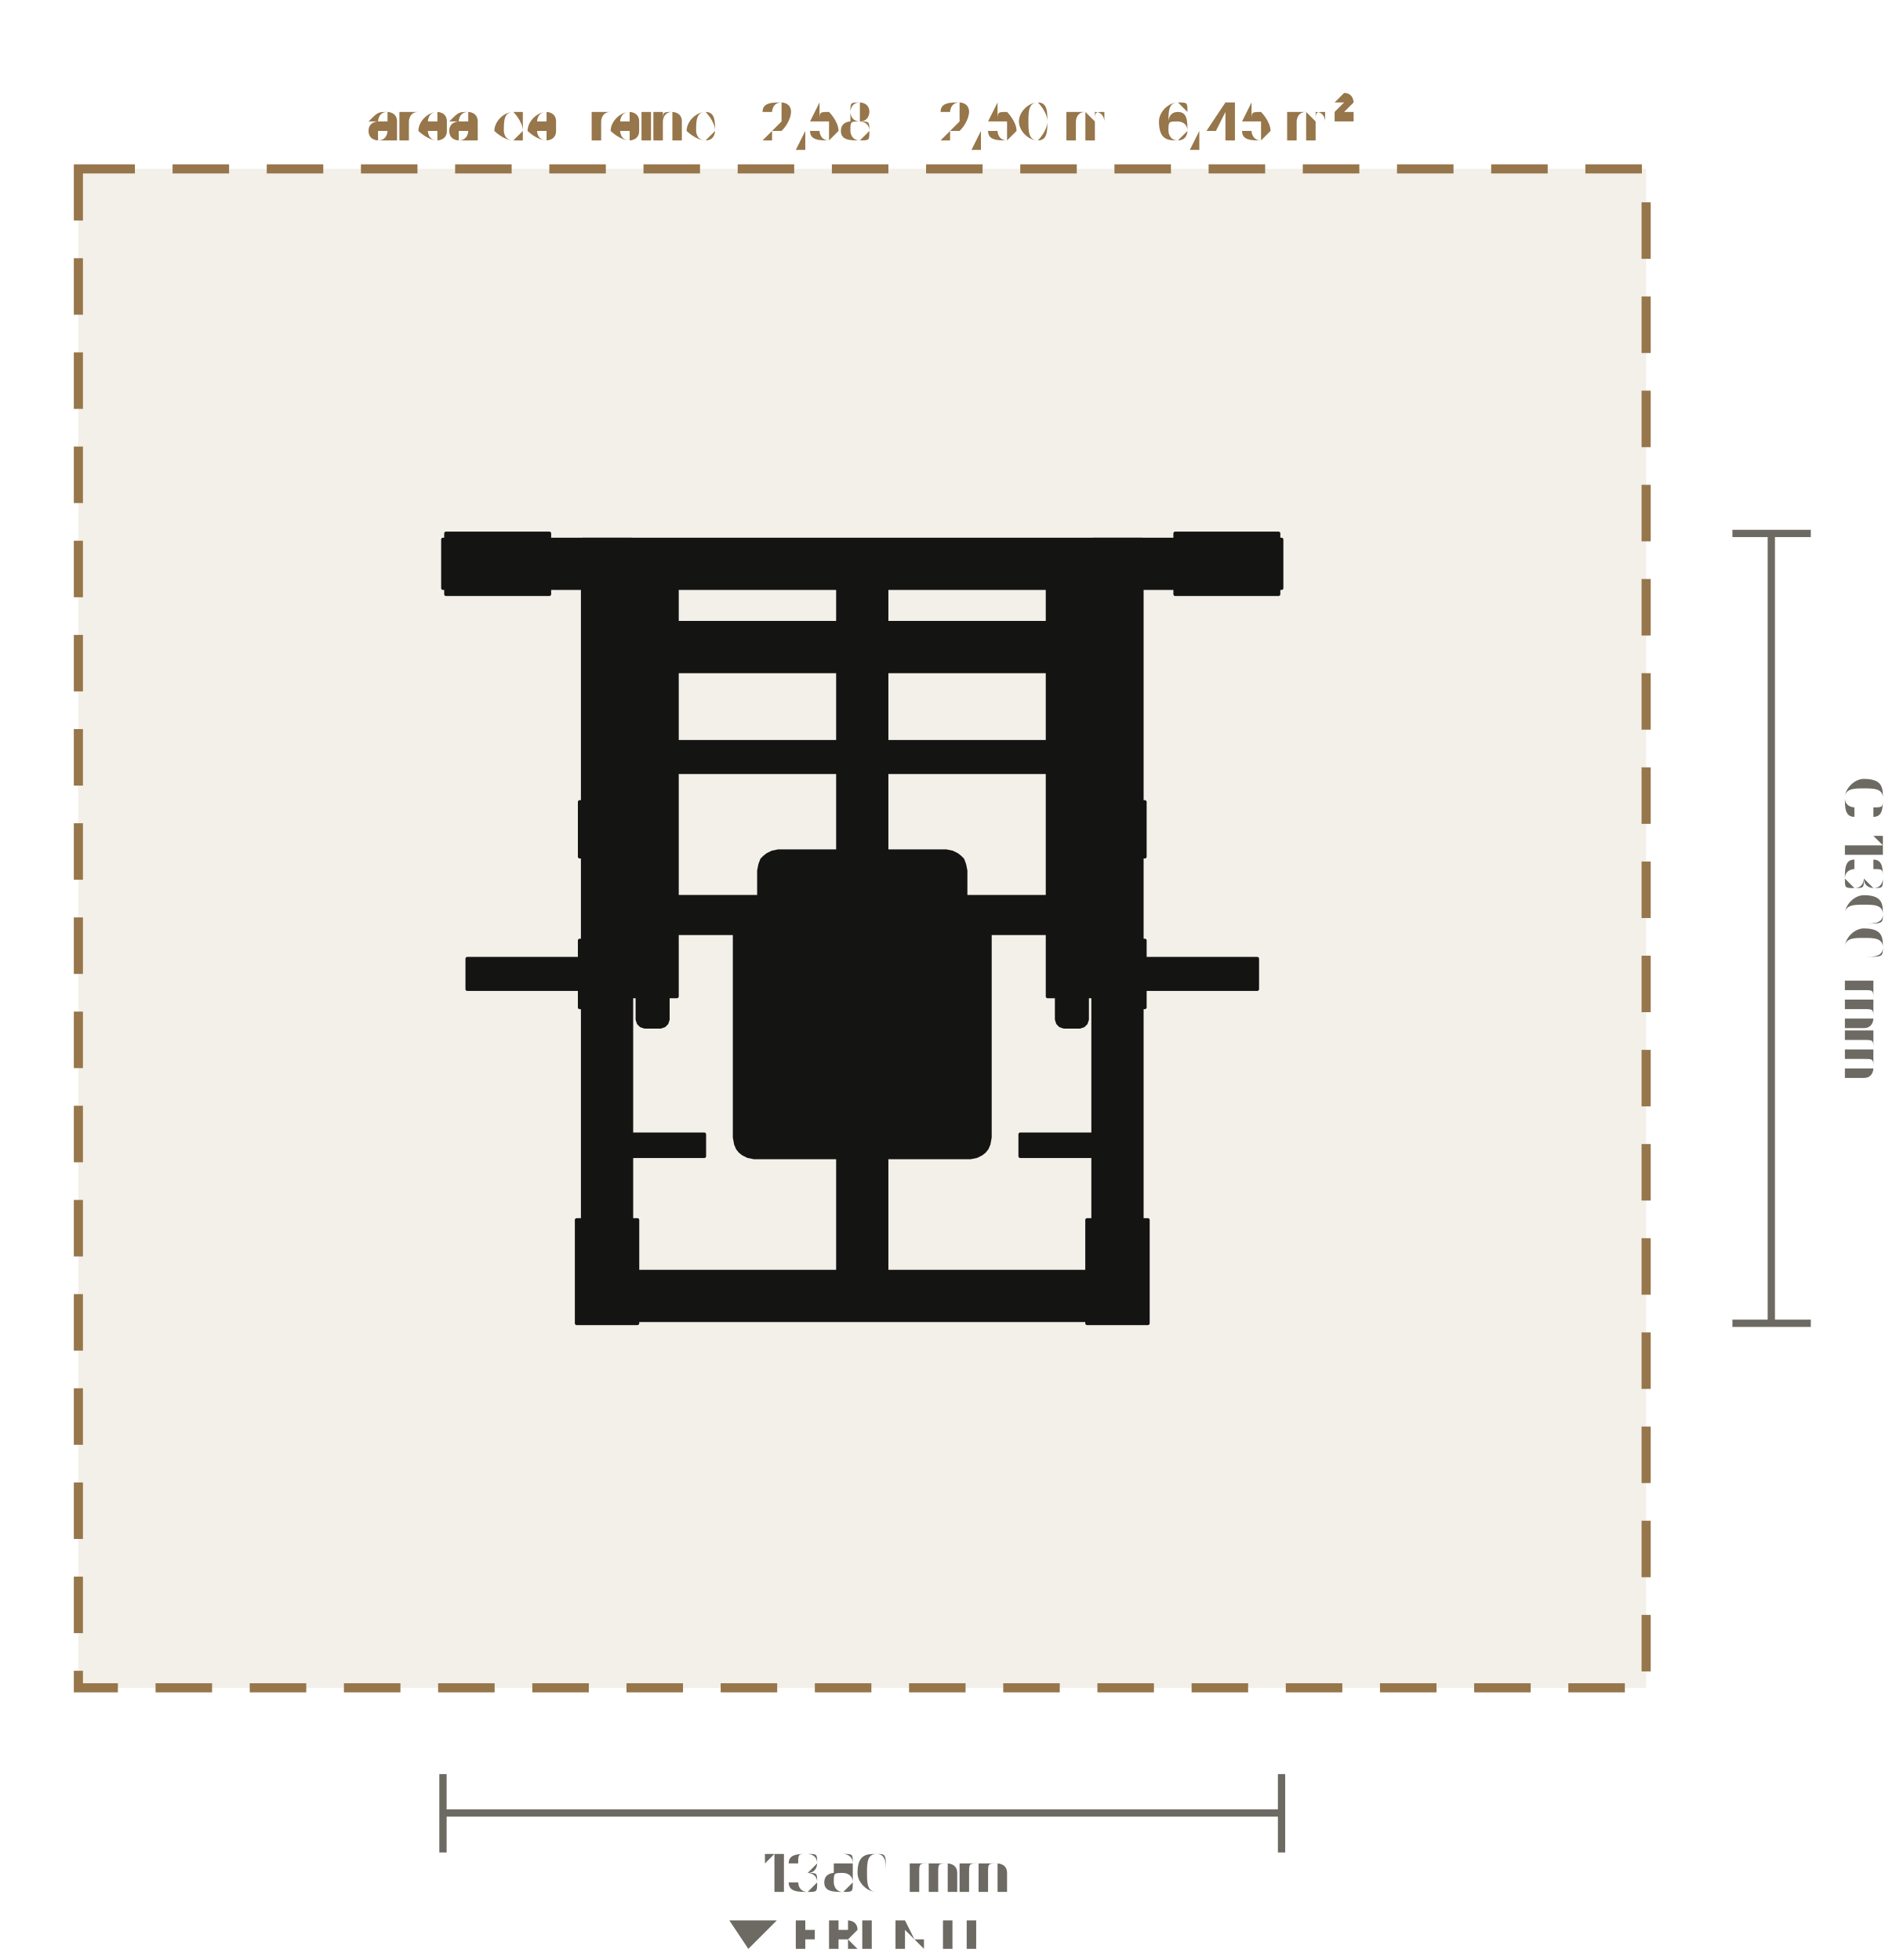
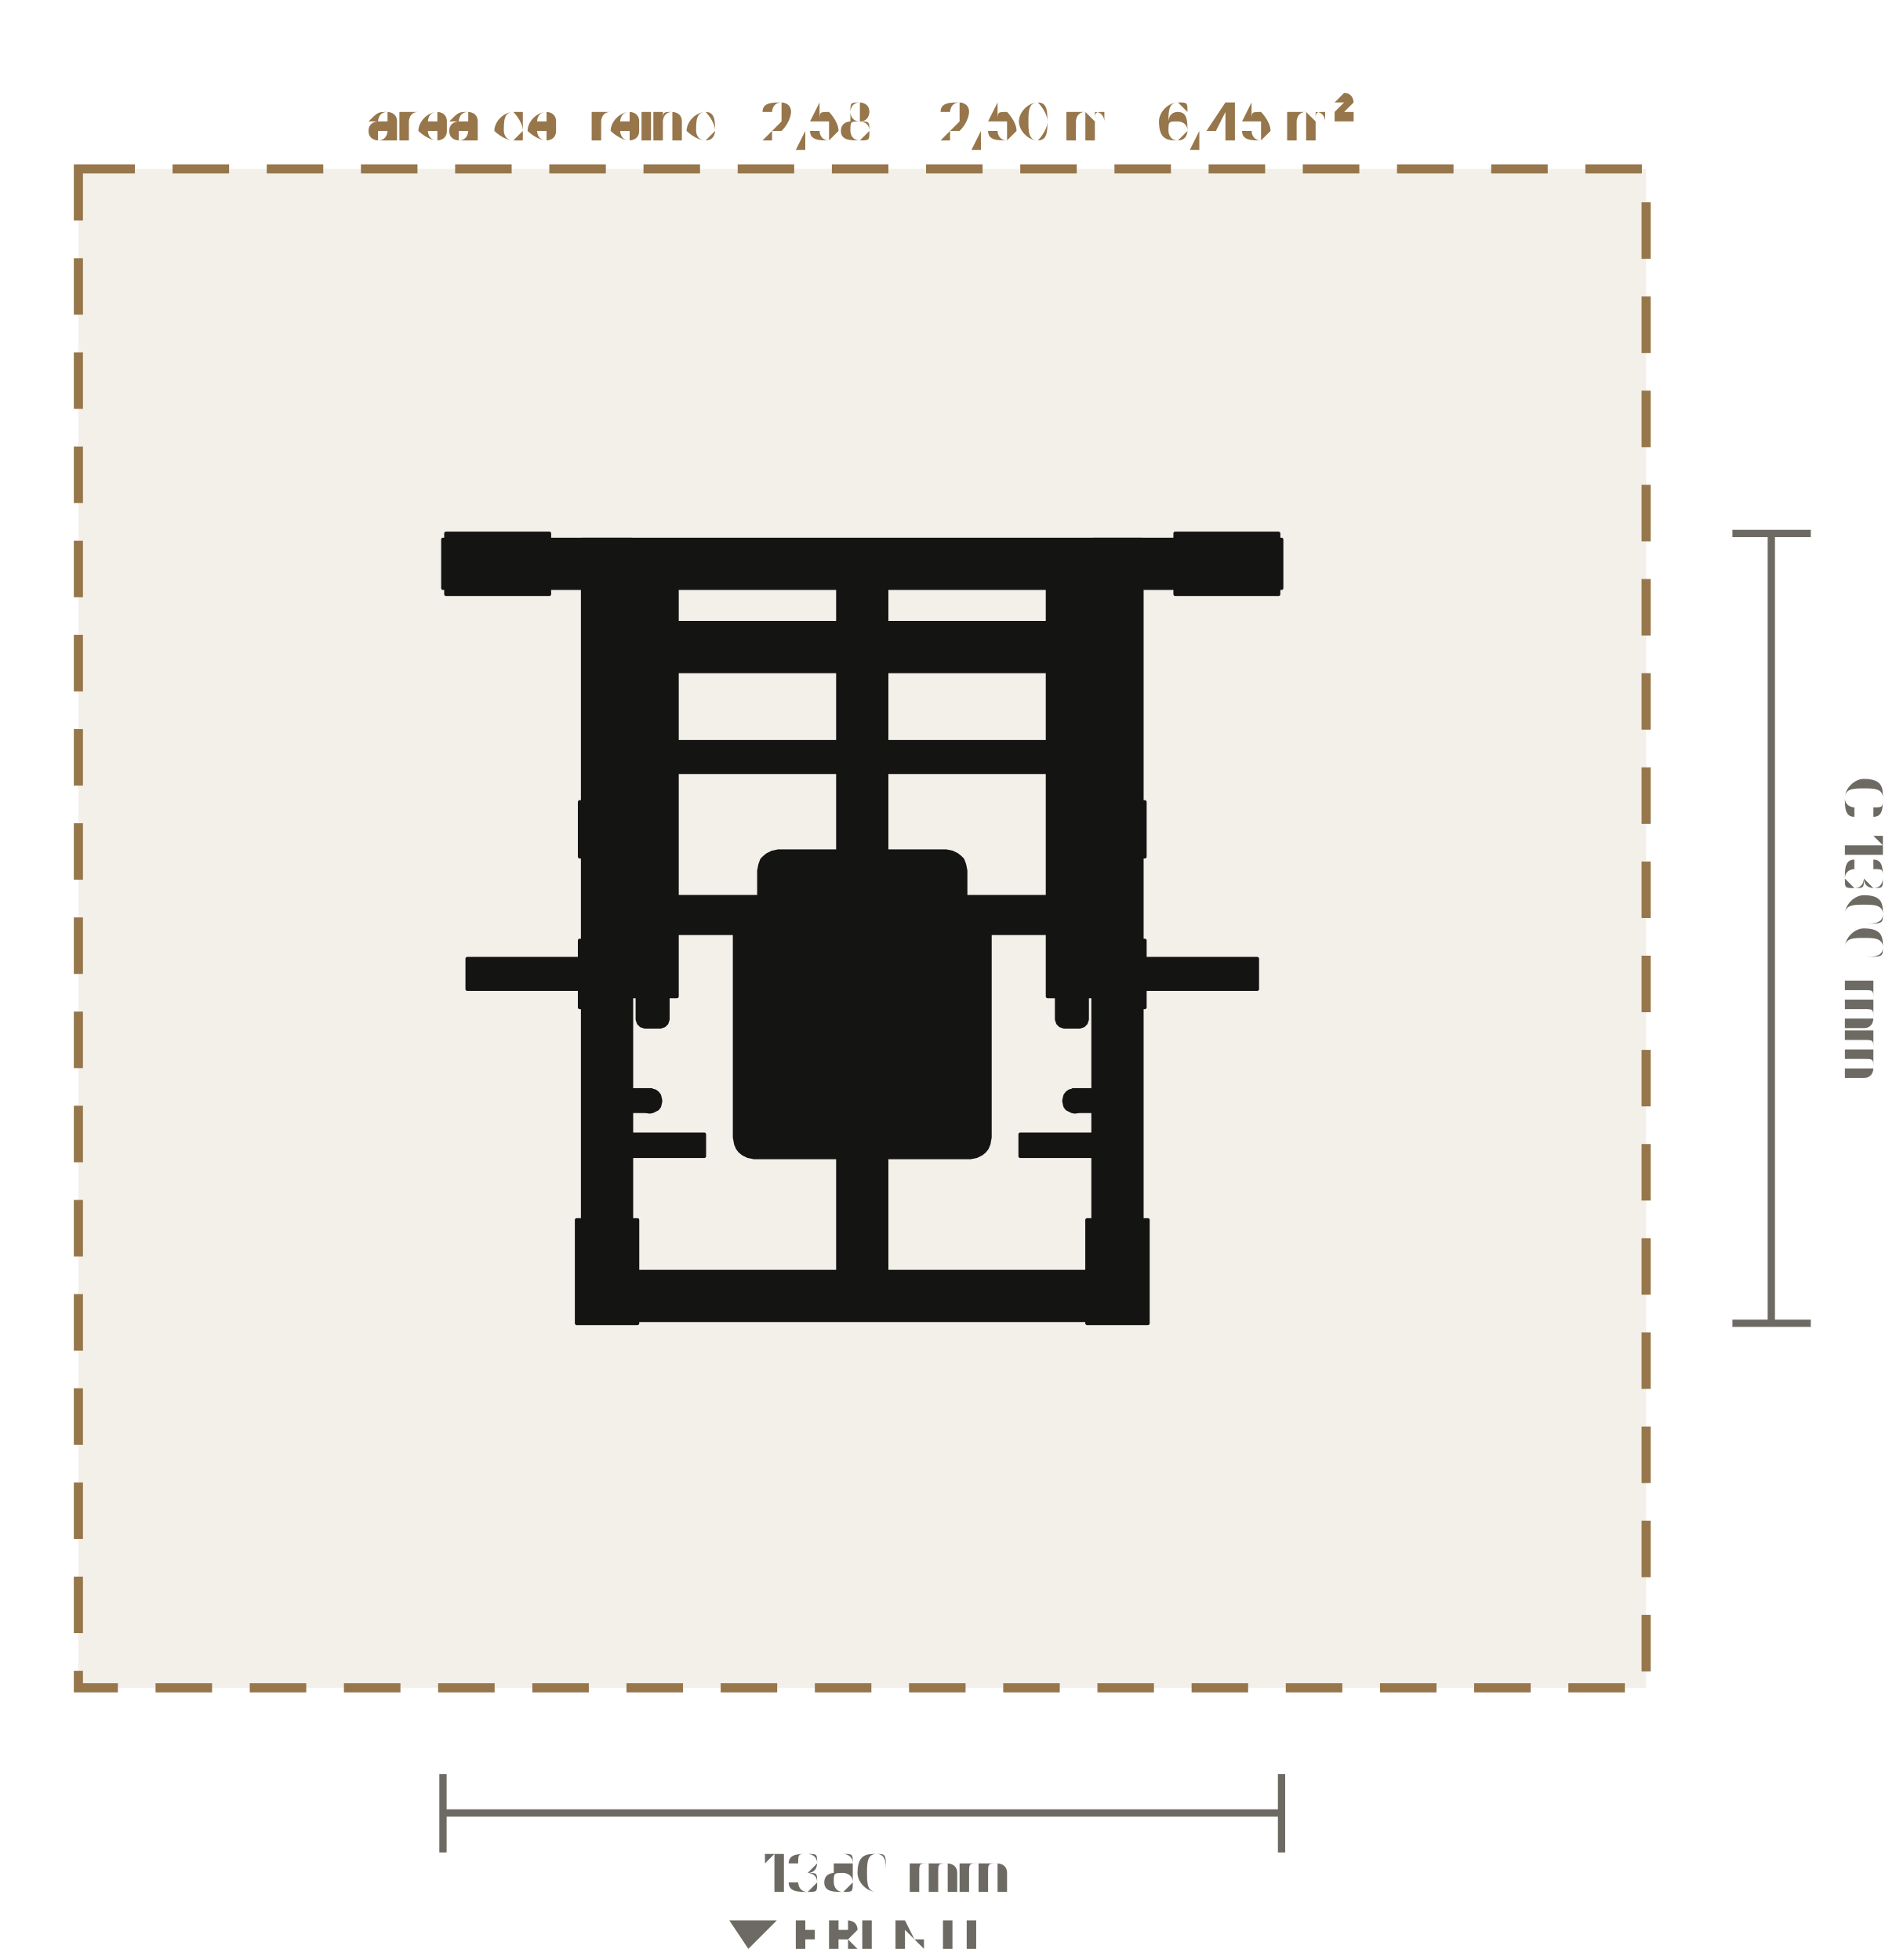
<svg xmlns="http://www.w3.org/2000/svg" viewBox="-1.419 -1.528 3.12 3.226" role="img" aria-label="Planta do Supino Declinado (LD-A003): 1380 × 1300 mm, com 60 cm de área de treino em volta" data-equipment="LD-A003" data-unit="m">
  <rect class="eq-zone" x="-1.29" y="-1.25" width="2.58" height="2.5" style="fill:#96764a;fill-opacity:.12;stroke:#96764a;stroke-width:0.015;stroke-dasharray:0.093 0.062" />
  <text class="eq-zone-label" x="0" y="-1.296" style="font-family:Barlow,Inter,Arial,sans-serif;font-size:0.088px;fill:#96764a;text-anchor:middle">área de treino · 2,58 × 2,50 m · 6,45 m²</text>
  <g class="eq-parts">
    <polygon class="eq-part" points="-0.46,-0.64 -0.38,-0.64 -0.38,0.645 -0.46,0.645" style="fill:#141413;stroke:#141413;stroke-width:0.006;stroke-linejoin:round" />
    <polygon class="eq-part" points="-0.685,-0.65 -0.515,-0.65 -0.515,-0.55 -0.685,-0.55" style="fill:#141413;stroke:#141413;stroke-width:0.006;stroke-linejoin:round" />
    <polygon class="eq-part" points="-0.47,0.48 -0.37,0.48 -0.37,0.65 -0.47,0.65" style="fill:#141413;stroke:#141413;stroke-width:0.006;stroke-linejoin:round" />
    <polygon class="eq-part" points="0.38,-0.64 0.46,-0.64 0.46,0.645 0.38,0.645" style="fill:#141413;stroke:#141413;stroke-width:0.006;stroke-linejoin:round" />
    <polygon class="eq-part" points="0.515,-0.65 0.685,-0.65 0.685,-0.55 0.515,-0.55" style="fill:#141413;stroke:#141413;stroke-width:0.006;stroke-linejoin:round" />
    <polygon class="eq-part" points="0.37,0.48 0.47,0.48 0.47,0.65 0.37,0.65" style="fill:#141413;stroke:#141413;stroke-width:0.006;stroke-linejoin:round" />
    <polygon class="eq-part" points="-0.69,-0.64 0.69,-0.64 0.69,-0.56 -0.69,-0.56" style="fill:#141413;stroke:#141413;stroke-width:0.006;stroke-linejoin:round" />
    <polygon class="eq-part" points="-0.42,0.565 0.42,0.565 0.42,0.645 -0.42,0.645" style="fill:#141413;stroke:#141413;stroke-width:0.006;stroke-linejoin:round" />
    <polygon class="eq-part" points="-0.04,-0.6 0.04,-0.6 0.04,0.605 -0.04,0.605" style="fill:#141413;stroke:#141413;stroke-width:0.006;stroke-linejoin:round" />
    <polygon class="eq-part" points="-0.035,0.154 -0.035,0.151 -0.033,0.148 -0.032,0.145 -0.029,0.143 -0.026,0.142 -0.023,0.142 0.023,0.142 0.026,0.142 0.029,0.143 0.032,0.145 0.033,0.148 0.035,0.151 0.035,0.154 0.035,0.2 0.035,0.203 0.033,0.206 0.032,0.208 0.029,0.21 0.026,0.211 0.023,0.212 -0.023,0.212 -0.026,0.211 -0.029,0.21 -0.032,0.208 -0.033,0.206 -0.035,0.203 -0.035,0.2" style="fill:#141413;stroke:#141413;stroke-width:0.006;stroke-linejoin:round" />
    <polygon class="eq-part" points="0.035,0.154 0.047,0.154 0.047,0.199 0.035,0.199" style="fill:#141413;stroke:#141413;stroke-width:0.006;stroke-linejoin:round" />
    <polygon class="eq-part" points="0.033,0.177 0.033,0.175 0.033,0.173 0.033,0.172 0.034,0.171 0.034,0.17 0.035,0.17 0.115,0.17 0.116,0.17 0.116,0.171 0.117,0.172 0.117,0.173 0.117,0.175 0.117,0.177 0.117,0.178 0.117,0.18 0.117,0.182 0.116,0.183 0.116,0.183 0.115,0.184 0.035,0.184 0.034,0.183 0.034,0.183 0.033,0.182 0.033,0.18 0.033,0.178" style="fill:#141413;stroke:#141413;stroke-width:0.006;stroke-linejoin:round" />
    <polygon class="eq-part" points="-0.21,0.009 -0.208,-0.001 -0.205,-0.009 -0.201,-0.014 -0.196,-0.018 -0.188,-0.022 -0.178,-0.023 0.178,-0.023 0.188,-0.022 0.196,-0.018 0.201,-0.014 0.205,-0.009 0.208,-0.001 0.21,0.009 0.21,0.344 0.208,0.355 0.205,0.362 0.201,0.367 0.196,0.371 0.188,0.375 0.178,0.377 -0.178,0.377 -0.188,0.375 -0.196,0.371 -0.201,0.367 -0.205,0.362 -0.208,0.355 -0.21,0.344" style="fill:#141413;stroke:#141413;stroke-width:0.006;stroke-linejoin:round" />
    <polygon class="eq-part" points="-0.17,-0.095 -0.168,-0.105 -0.165,-0.113 -0.161,-0.117 -0.156,-0.121 -0.148,-0.125 -0.138,-0.127 0.138,-0.127 0.148,-0.125 0.156,-0.121 0.161,-0.117 0.165,-0.113 0.168,-0.105 0.17,-0.095 0.17,-0.035 0.168,-0.025 0.165,-0.017 0.161,-0.012 0.156,-0.008 0.148,-0.004 0.138,-0.003 -0.138,-0.003 -0.148,-0.004 -0.156,-0.008 -0.161,-0.012 -0.165,-0.017 -0.168,-0.025 -0.17,-0.035" style="fill:#141413;stroke:#141413;stroke-width:0.006;stroke-linejoin:round" />
    <polygon class="eq-part" points="-0.03,-0.16 -0.028,-0.166 -0.024,-0.17 -0.018,-0.172 0.018,-0.172 0.024,-0.17 0.028,-0.166 0.03,-0.16 0.03,-0.085 0.028,-0.079 0.024,-0.075 0.018,-0.073 -0.018,-0.073 -0.024,-0.075 -0.028,-0.079 -0.03,-0.085" style="fill:#141413;stroke:#141413;stroke-width:0.006;stroke-linejoin:round" />
    <polygon class="eq-part" points="0.375,-0.208 0.465,-0.208 0.465,-0.118 0.375,-0.118" style="fill:#141413;stroke:#141413;stroke-width:0.006;stroke-linejoin:round" />
    <polygon class="eq-part" points="0.39,-0.174 0.392,-0.178 0.396,-0.181 0.402,-0.182 0.438,-0.182 0.444,-0.181 0.448,-0.178 0.45,-0.174 0.45,0.374 0.448,0.38 0.444,0.384 0.438,0.386 0.402,0.386 0.396,0.384 0.392,0.38 0.39,0.374" style="fill:#141413;stroke:#141413;stroke-width:0.006;stroke-linejoin:round" />
    <polygon class="eq-part" points="0.26,0.339 0.42,0.339 0.42,0.375 0.26,0.375" style="fill:#141413;stroke:#141413;stroke-width:0.006;stroke-linejoin:round" />
+     <polygon class="eq-part" points="0.345,0.275 0.345,0.273 0.345,0.271 0.346,0.269 0.346,0.268 0.347,0.267 0.347,0.266 0.422,0.266 0.423,0.267 0.424,0.268 0.424,0.269 0.424,0.271 0.425,0.273 0.425,0.275 0.425,0.293 0.425,0.295 0.424,0.297 0.424,0.299 0.424,0.3 0.423,0.301 0.422,0.301 0.347,0.301 0.347,0.301 0.346,0.3 0.346,0.299 0.345,0.297 0.345,0.295 0.345,0.293" style="fill:#141413;stroke:#141413;stroke-width:0.006;stroke-linejoin:round" />
+     <polygon class="eq-part" points="0.332,0.284 0.333,0.279 0.334,0.275 0.337,0.271 0.341,0.268 0.345,0.267 0.35,0.266 0.355,0.267 0.359,0.268 0.363,0.271 0.366,0.275 0.367,0.279 0.368,0.284 0.367,0.289 0.366,0.293 0.363,0.297 0.359,0.299 0.355,0.301 0.35,0.302 0.345,0.301 0.341,0.299 0.337,0.297 0.334,0.293 0.333,0.289" style="fill:#141413;stroke:#141413;stroke-width:0.006;stroke-linejoin:round" />
    <polygon class="eq-part" points="0.45,0.02 0.465,0.02 0.465,0.13 0.45,0.13" style="fill:#141413;stroke:#141413;stroke-width:0.006;stroke-linejoin:round" />
    <polygon class="eq-part" points="0.465,0.05 0.65,0.05 0.65,0.1 0.465,0.1" style="fill:#141413;stroke:#141413;stroke-width:0.006;stroke-linejoin:round" />
    <polygon class="eq-part" points="-0.465,-0.208 -0.375,-0.208 -0.375,-0.118 -0.465,-0.118" style="fill:#141413;stroke:#141413;stroke-width:0.006;stroke-linejoin:round" />
    <polygon class="eq-part" points="-0.45,-0.174 -0.448,-0.178 -0.444,-0.181 -0.438,-0.182 -0.402,-0.182 -0.396,-0.181 -0.392,-0.178 -0.39,-0.174 -0.39,0.374 -0.392,0.38 -0.396,0.384 -0.402,0.386 -0.438,0.386 -0.444,0.384 -0.448,0.38 -0.45,0.374" style="fill:#141413;stroke:#141413;stroke-width:0.006;stroke-linejoin:round" />
    <polygon class="eq-part" points="-0.42,0.339 -0.26,0.339 -0.26,0.375 -0.42,0.375" style="fill:#141413;stroke:#141413;stroke-width:0.006;stroke-linejoin:round" />
+     <polygon class="eq-part" points="-0.425,0.275 -0.425,0.273 -0.424,0.271 -0.424,0.269 -0.424,0.268 -0.423,0.267 -0.422,0.266 -0.347,0.266 -0.347,0.267 -0.346,0.268 -0.346,0.269 -0.345,0.271 -0.345,0.273 -0.345,0.275 -0.345,0.293 -0.345,0.295 -0.345,0.297 -0.346,0.299 -0.346,0.3 -0.347,0.301 -0.347,0.301 -0.422,0.301 -0.423,0.301 -0.424,0.3 -0.424,0.299 -0.424,0.297 -0.425,0.295 -0.425,0.293" style="fill:#141413;stroke:#141413;stroke-width:0.006;stroke-linejoin:round" />
+     <polygon class="eq-part" points="-0.368,0.284 -0.367,0.279 -0.366,0.275 -0.363,0.271 -0.359,0.268 -0.355,0.267 -0.35,0.266 -0.345,0.267 -0.341,0.268 -0.337,0.271 -0.334,0.275 -0.333,0.279 -0.332,0.284 -0.333,0.289 -0.334,0.293 -0.337,0.297 -0.341,0.299 -0.345,0.301 -0.35,0.302 -0.355,0.301 -0.359,0.299 -0.363,0.297 -0.366,0.293 -0.367,0.289" style="fill:#141413;stroke:#141413;stroke-width:0.006;stroke-linejoin:round" />
    <polygon class="eq-part" points="-0.465,0.02 -0.45,0.02 -0.45,0.13 -0.465,0.13" style="fill:#141413;stroke:#141413;stroke-width:0.006;stroke-linejoin:round" />
    <polygon class="eq-part" points="-0.65,0.05 -0.465,0.05 -0.465,0.1 -0.65,0.1" style="fill:#141413;stroke:#141413;stroke-width:0.006;stroke-linejoin:round" />
    <polygon class="eq-part" points="0.32,-0.06 0.322,-0.066 0.326,-0.07 0.332,-0.072 0.358,-0.072 0.364,-0.07 0.368,-0.066 0.37,-0.06 0.37,0.15 0.368,0.156 0.364,0.16 0.358,0.162 0.332,0.162 0.326,0.16 0.322,0.156 0.32,0.15" style="fill:#141413;stroke:#141413;stroke-width:0.006;stroke-linejoin:round" />
    <polygon class="eq-part" points="0.32,-0.626 0.322,-0.632 0.326,-0.636 0.332,-0.637 0.358,-0.637 0.364,-0.636 0.368,-0.632 0.37,-0.626 0.37,-0.244 0.368,-0.238 0.364,-0.234 0.358,-0.232 0.332,-0.232 0.326,-0.234 0.322,-0.238 0.32,-0.244" style="fill:#141413;stroke:#141413;stroke-width:0.006;stroke-linejoin:round" />
    <polygon class="eq-part" points="0.32,-0.282 0.37,-0.282 0.37,-0.022 0.32,-0.022" style="fill:#141413;stroke:#141413;stroke-width:0.006;stroke-linejoin:round" />
    <polygon class="eq-part" points="0.32,-0.332 0.37,-0.332 0.37,0.028 0.32,0.028" style="fill:#141413;stroke:#141413;stroke-width:0.006;stroke-linejoin:round" />
    <polygon class="eq-part" points="0.305,-0.59 0.385,-0.59 0.385,0.112 0.305,0.112" style="fill:#141413;stroke:#141413;stroke-width:0.006;stroke-linejoin:round" />
    <polygon class="eq-part" points="-0.37,-0.06 -0.368,-0.066 -0.364,-0.07 -0.358,-0.072 -0.332,-0.072 -0.326,-0.07 -0.322,-0.066 -0.32,-0.06 -0.32,0.15 -0.322,0.156 -0.326,0.16 -0.332,0.162 -0.358,0.162 -0.364,0.16 -0.368,0.156 -0.37,0.15" style="fill:#141413;stroke:#141413;stroke-width:0.006;stroke-linejoin:round" />
    <polygon class="eq-part" points="-0.37,-0.626 -0.368,-0.632 -0.364,-0.636 -0.358,-0.637 -0.332,-0.637 -0.326,-0.636 -0.322,-0.632 -0.32,-0.626 -0.32,-0.244 -0.322,-0.238 -0.326,-0.234 -0.332,-0.232 -0.358,-0.232 -0.364,-0.234 -0.368,-0.238 -0.37,-0.244" style="fill:#141413;stroke:#141413;stroke-width:0.006;stroke-linejoin:round" />
    <polygon class="eq-part" points="-0.37,-0.282 -0.32,-0.282 -0.32,-0.022 -0.37,-0.022" style="fill:#141413;stroke:#141413;stroke-width:0.006;stroke-linejoin:round" />
    <polygon class="eq-part" points="-0.37,-0.332 -0.32,-0.332 -0.32,0.028 -0.37,0.028" style="fill:#141413;stroke:#141413;stroke-width:0.006;stroke-linejoin:round" />
    <polygon class="eq-part" points="-0.385,-0.59 -0.305,-0.59 -0.305,0.112 -0.385,0.112" style="fill:#141413;stroke:#141413;stroke-width:0.006;stroke-linejoin:round" />
    <polygon class="eq-part" points="-0.345,-0.052 0.345,-0.052 0.345,0.008 -0.345,0.008" style="fill:#141413;stroke:#141413;stroke-width:0.006;stroke-linejoin:round" />
    <polygon class="eq-part" points="-0.345,-0.307 0.345,-0.307 0.345,-0.257 -0.345,-0.257" style="fill:#141413;stroke:#141413;stroke-width:0.006;stroke-linejoin:round" />
    <polygon class="eq-part" points="0.345,-0.186 0.39,-0.186 0.39,-0.141 0.345,-0.141" style="fill:#141413;stroke:#141413;stroke-width:0.006;stroke-linejoin:round" />
    <polygon class="eq-part" points="-0.39,-0.186 -0.345,-0.186 -0.345,-0.141 -0.39,-0.141" style="fill:#141413;stroke:#141413;stroke-width:0.006;stroke-linejoin:round" />
    <polygon class="eq-part" points="-0.42,-0.503 0.42,-0.503 0.42,-0.423 -0.42,-0.423" style="fill:#141413;stroke:#141413;stroke-width:0.006;stroke-linejoin:round" />
    <polygon class="eq-part" points="0.385,-0.543 0.397,-0.543 0.397,-0.383 0.385,-0.383" style="fill:#141413;stroke:#141413;stroke-width:0.006;stroke-linejoin:round" />
    <polygon class="eq-part" points="0.397,-0.524 0.405,-0.524 0.405,-0.502 0.397,-0.502" style="fill:#141413;stroke:#141413;stroke-width:0.006;stroke-linejoin:round" />
    <polygon class="eq-part" points="0.397,-0.424 0.405,-0.424 0.405,-0.402 0.397,-0.402" style="fill:#141413;stroke:#141413;stroke-width:0.006;stroke-linejoin:round" />
    <polygon class="eq-part" points="-0.397,-0.543 -0.385,-0.543 -0.385,-0.383 -0.397,-0.383" style="fill:#141413;stroke:#141413;stroke-width:0.006;stroke-linejoin:round" />
    <polygon class="eq-part" points="-0.405,-0.524 -0.397,-0.524 -0.397,-0.502 -0.405,-0.502" style="fill:#141413;stroke:#141413;stroke-width:0.006;stroke-linejoin:round" />
    <polygon class="eq-part" points="-0.405,-0.424 -0.397,-0.424 -0.397,-0.402 -0.405,-0.402" style="fill:#141413;stroke:#141413;stroke-width:0.006;stroke-linejoin:round" />
  </g>
  <line class="eq-dim" x1="-0.69" y1="1.456" x2="0.69" y2="1.456" style="stroke:#6d6a63;stroke-width:0.012" />
  <line class="eq-dim" x1="-0.69" y1="1.392" x2="-0.69" y2="1.521" style="stroke:#6d6a63;stroke-width:0.012" />
  <line class="eq-dim" x1="0.69" y1="1.392" x2="0.69" y2="1.521" style="stroke:#6d6a63;stroke-width:0.012" />
  <text class="eq-text" x="0" y="1.587" style="font-family:Barlow,Inter,Arial,sans-serif;font-size:0.093px;fill:#6d6a63;text-anchor:middle">L 1380 mm</text>
  <line class="eq-dim" x1="1.496" y1="-0.65" x2="1.496" y2="0.65" style="stroke:#6d6a63;stroke-width:0.012" />
  <line class="eq-dim" x1="1.432" y1="-0.65" x2="1.561" y2="-0.65" style="stroke:#6d6a63;stroke-width:0.012" />
  <line class="eq-dim" x1="1.432" y1="0.65" x2="1.561" y2="0.65" style="stroke:#6d6a63;stroke-width:0.012" />
  <text class="eq-text" x="1.617" y="0" transform="rotate(90 1.6171 0)" style="font-family:Barlow,Inter,Arial,sans-serif;font-size:0.093px;fill:#6d6a63;text-anchor:middle">C 1300 mm</text>
  <text class="eq-text" x="0" y="1.679" style="font-family:Barlow,Inter,Arial,sans-serif;font-size:0.093px;fill:#6d6a63;text-anchor:middle;font-size:0.074px;letter-spacing:.1em">▼ FRENTE</text>
</svg>
